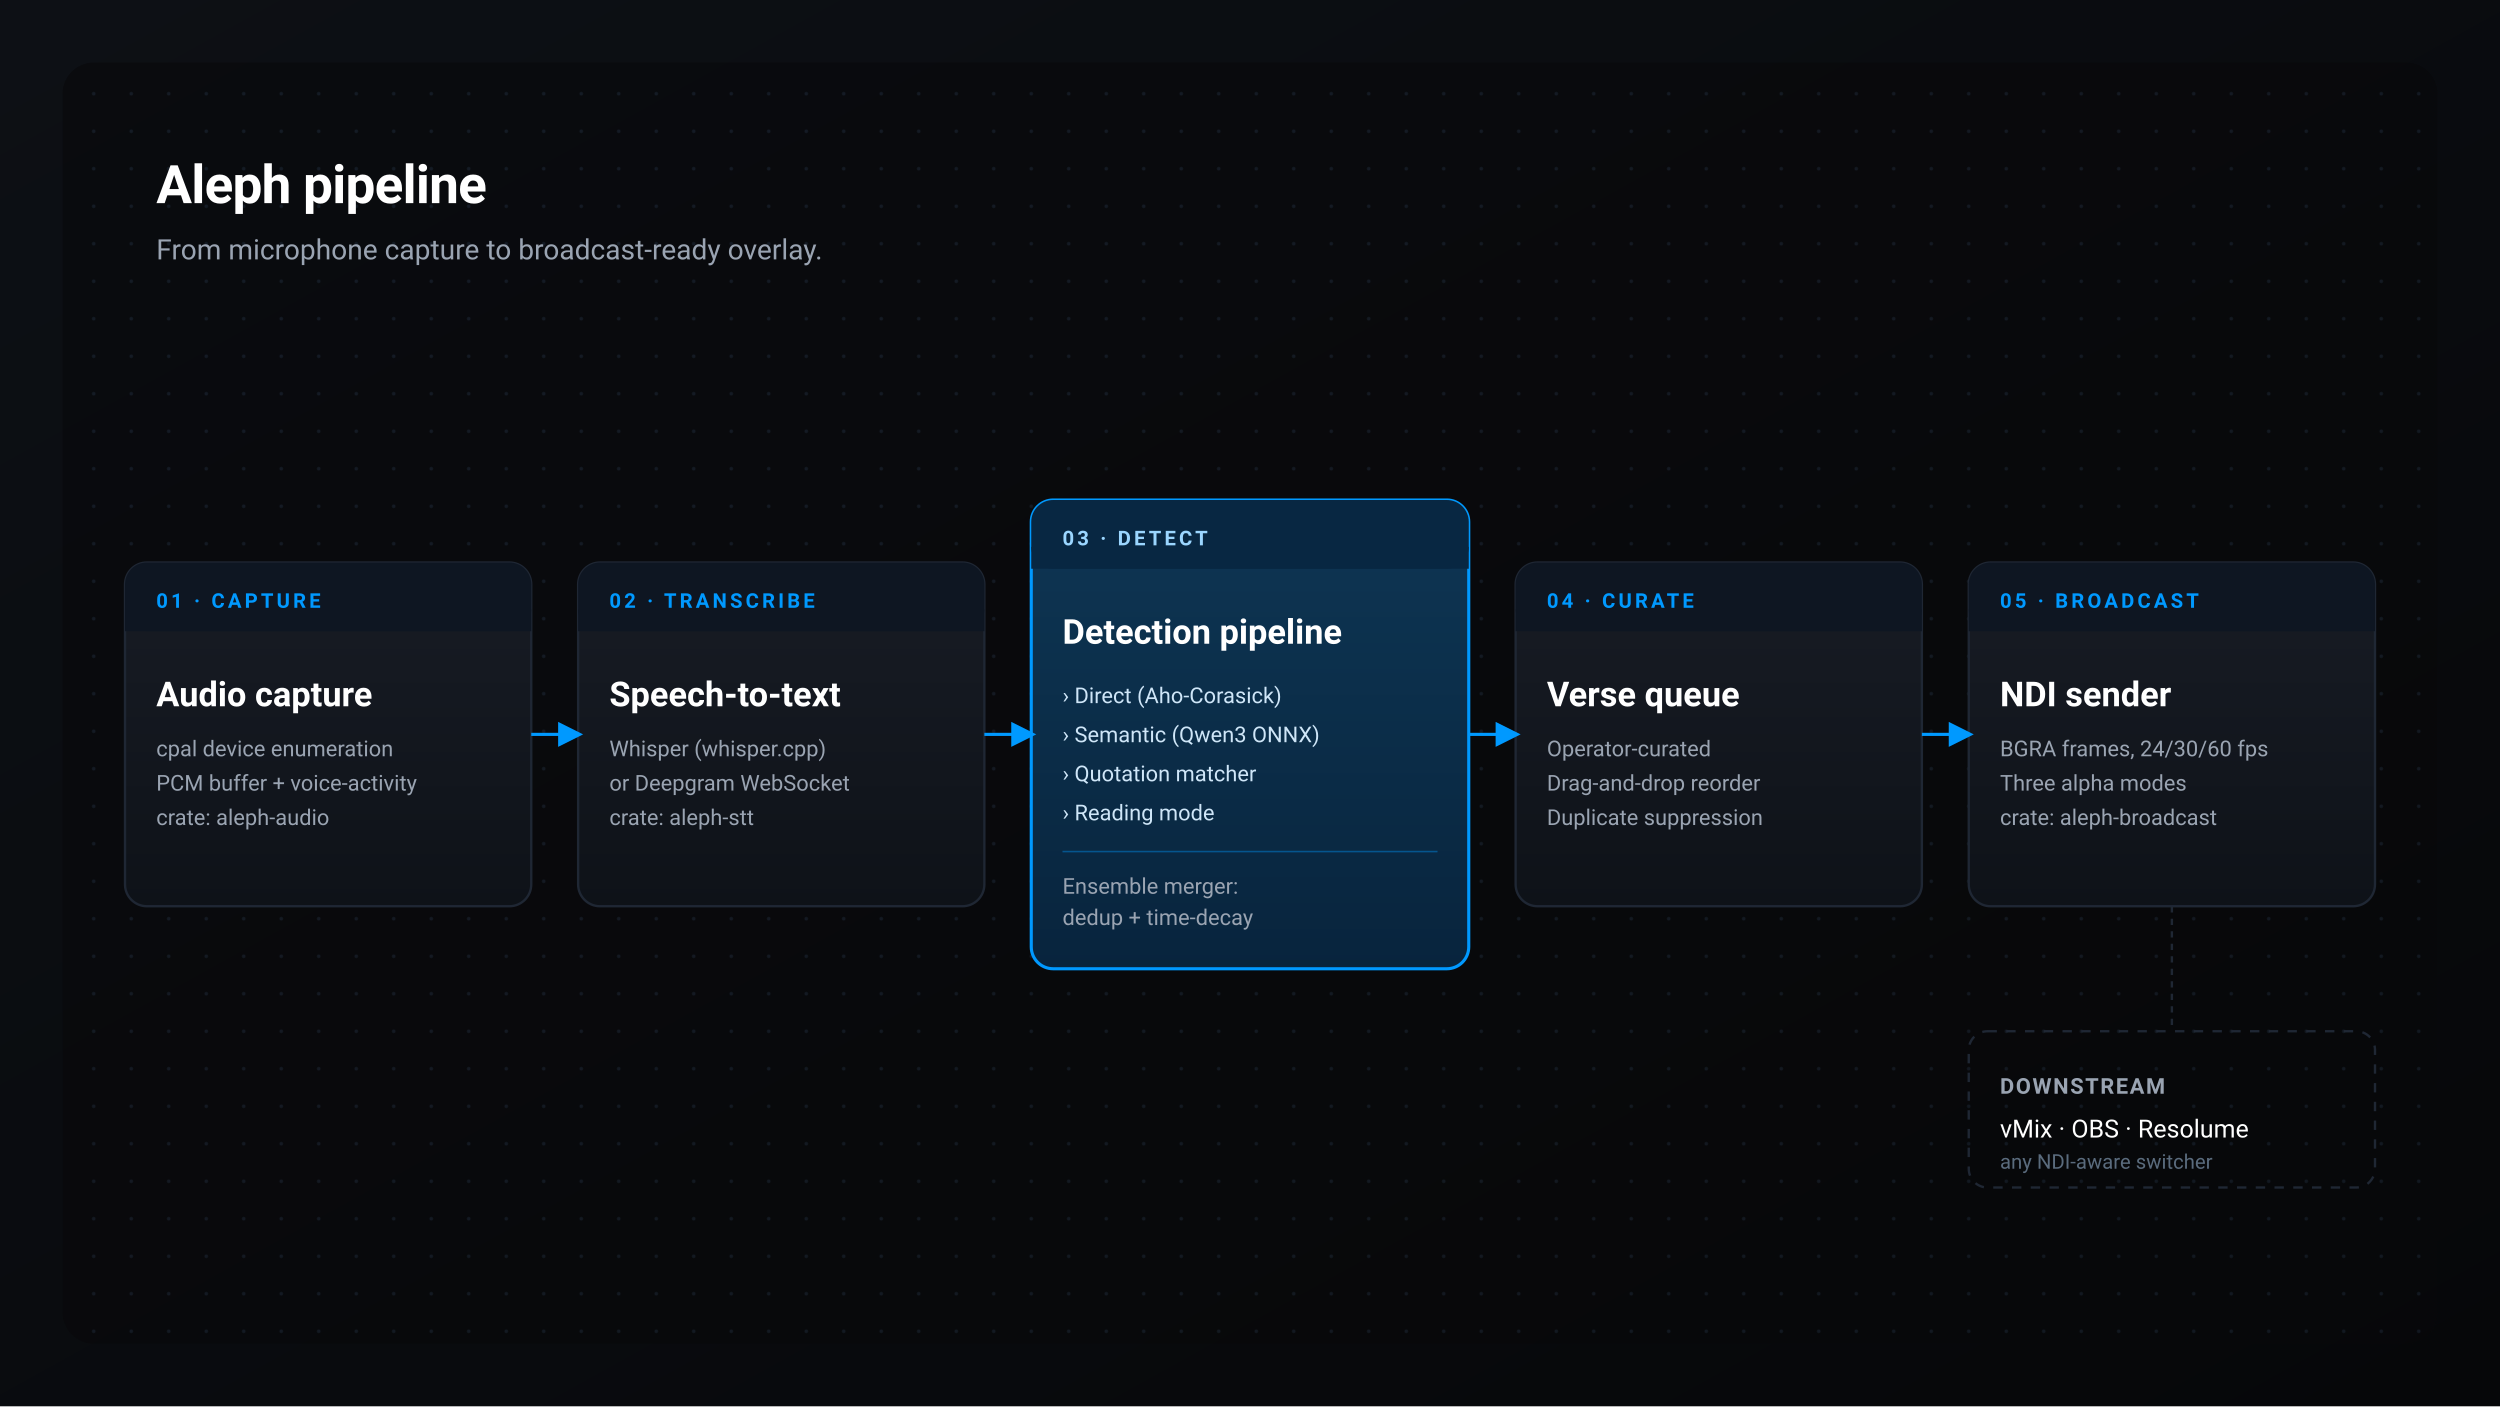
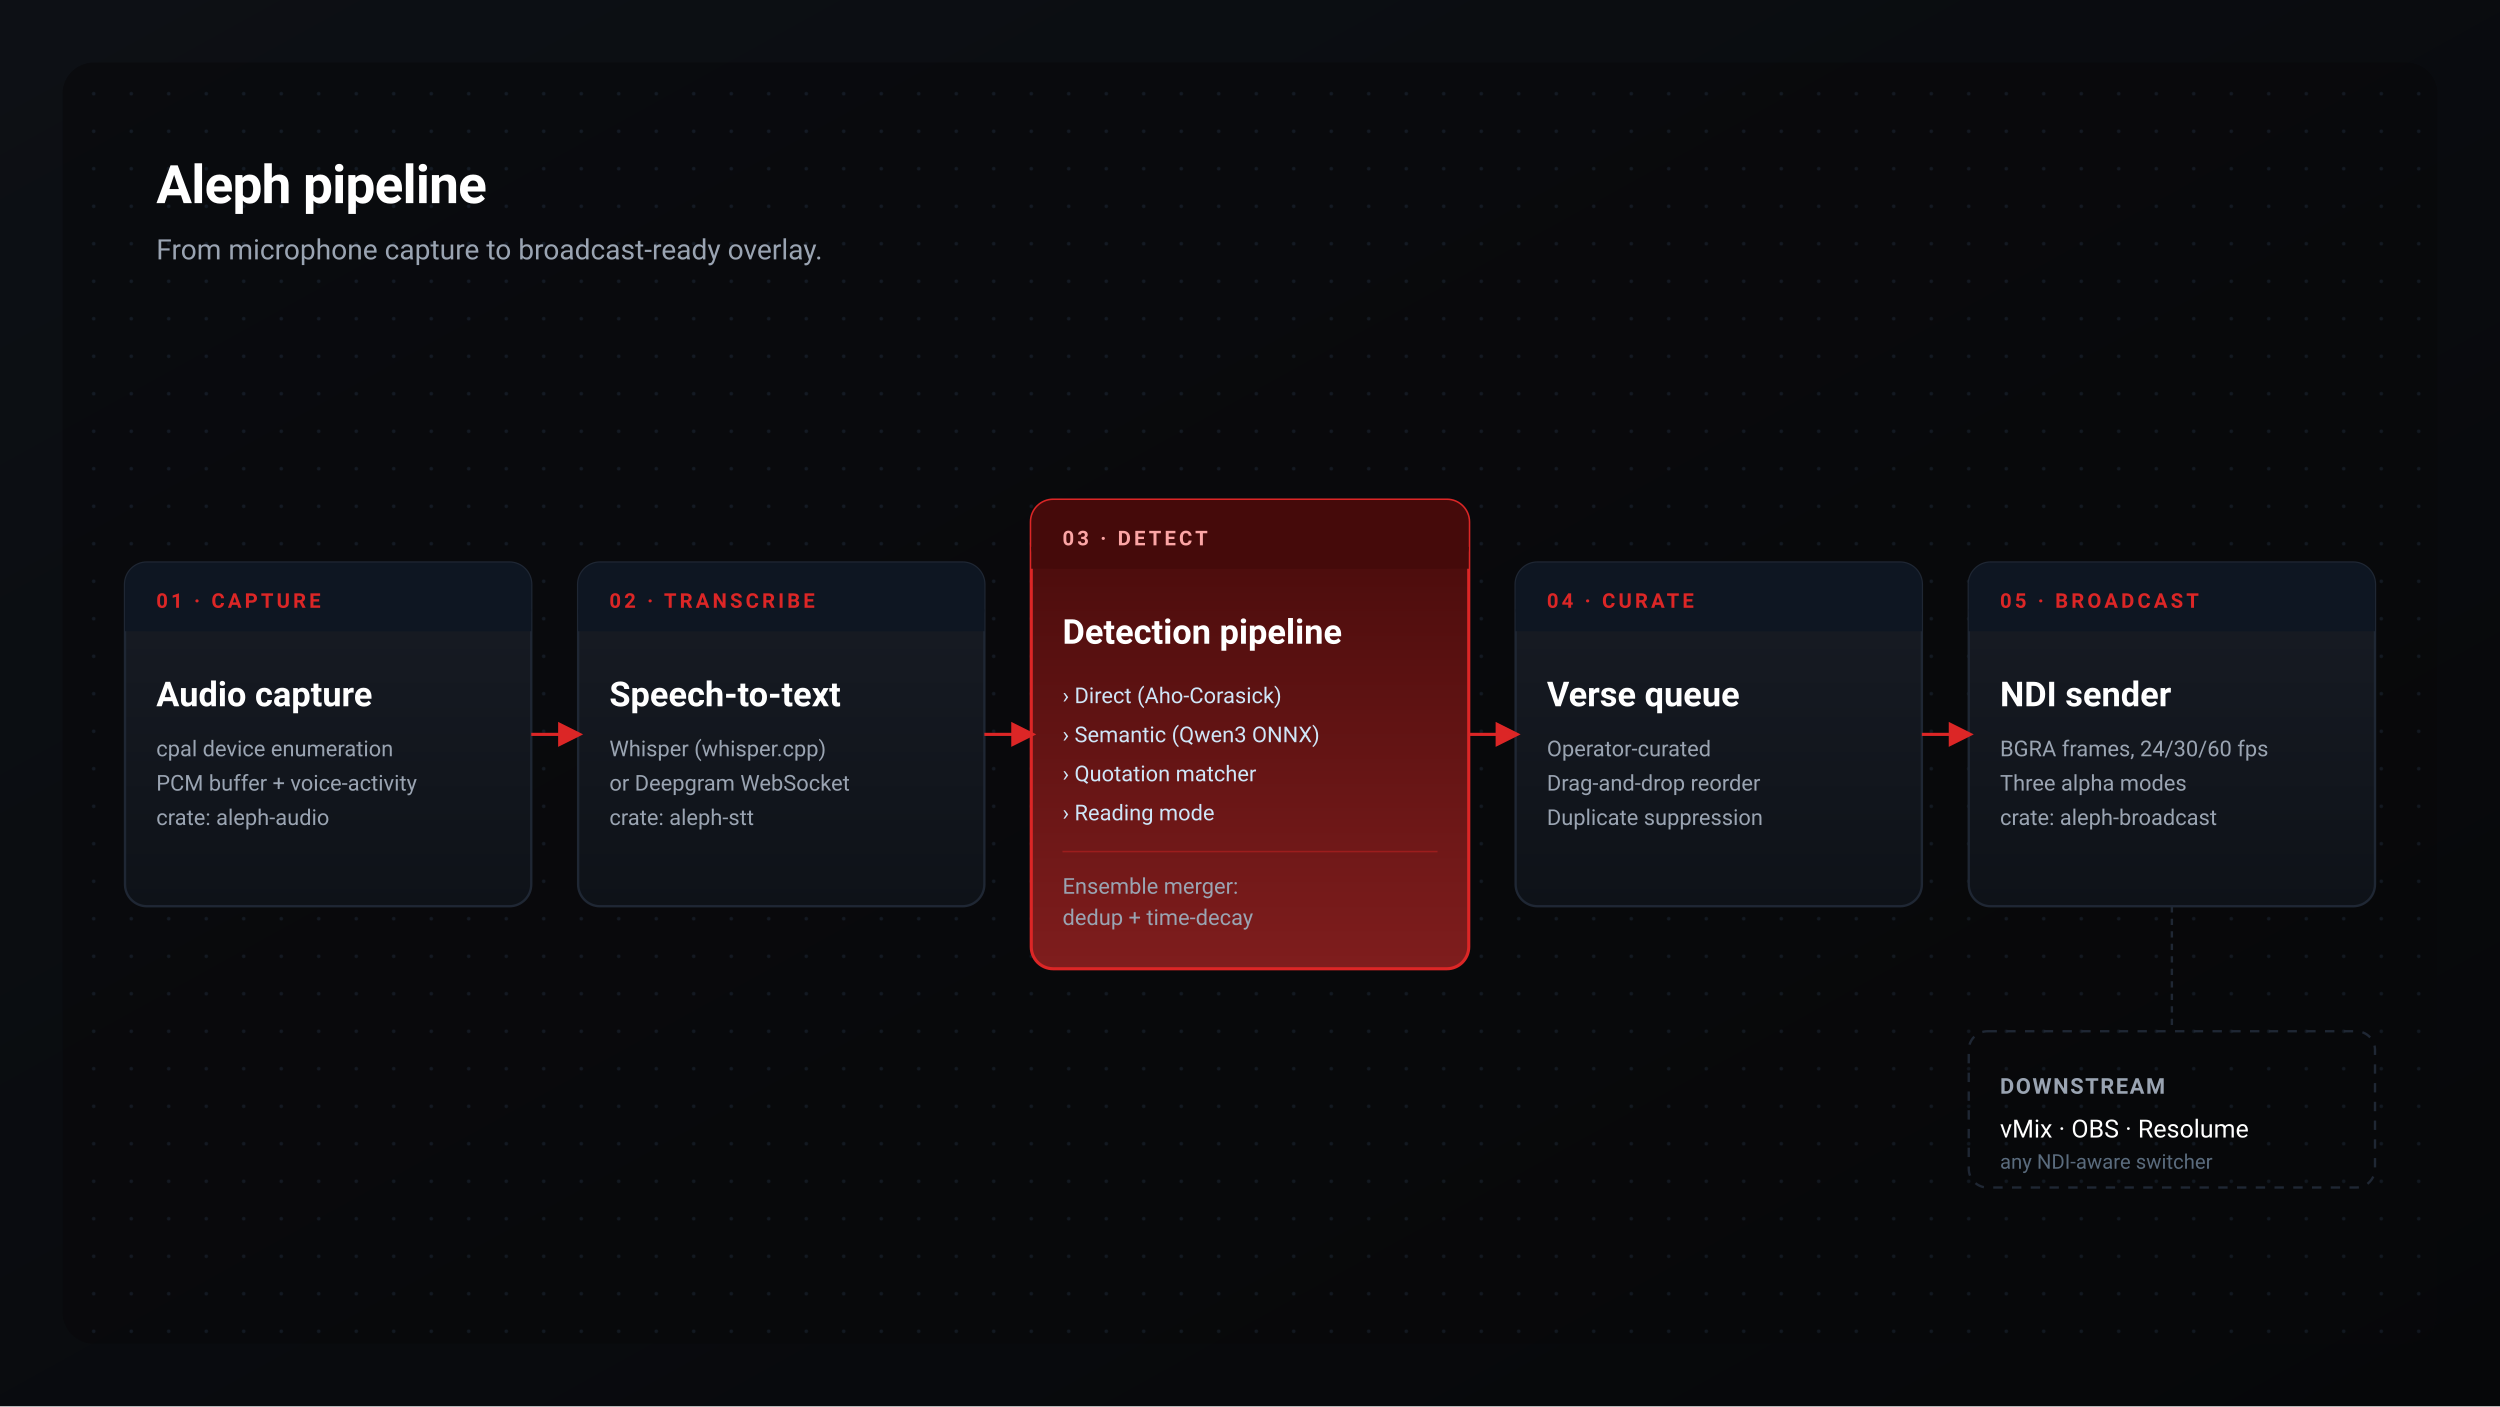
<svg xmlns="http://www.w3.org/2000/svg" viewBox="0 0 1600 900" role="img" aria-label="Aleph pipeline: audio capture flows through speech-to-text, detection, queue, and NDI broadcast">
  <defs>
    <pattern id="pf-dots" patternUnits="userSpaceOnUse" width="24" height="24">
      <rect width="24" height="24" fill="#070709" />
      <circle cx="12" cy="12" r="1.2" fill="#1a2330" />
    </pattern>
    <linearGradient id="pf-bg" x1="0" y1="0" x2="1" y2="1">
      <stop offset="0" stop-color="#0d1015" />
      <stop offset="1" stop-color="#060709" />
    </linearGradient>
    <linearGradient id="pf-box" x1="0" y1="0" x2="0" y2="1">
      <stop offset="0" stop-color="#181c25" />
      <stop offset="1" stop-color="#0e1218" />
    </linearGradient>
    <linearGradient id="pf-box-accent" x1="0" y1="0" x2="0" y2="1">
-       <stop offset="0" stop-color="#0e3654" />
-       <stop offset="1" stop-color="#08243d" />
+       <stop offset="0" stop-color="#450a0a" />
+       <stop offset="1" stop-color="#7f1d1d" />
    </linearGradient>
    <marker id="pf-arrow" viewBox="0 0 10 10" refX="8" refY="5" markerWidth="8" markerHeight="8" orient="auto-start-reverse">
-       <path d="M 0 0 L 10 5 L 0 10 z" fill="#0099ff" />
+       <path d="M 0 0 L 10 5 L 0 10 z" fill="#dc2626" />
    </marker>
  </defs>
  <rect width="1600" height="900" fill="url(#pf-bg)" />
  <rect x="40" y="40" width="1520" height="820" rx="20" fill="url(#pf-dots)" opacity="0.55" />
  <g font-family="ui-sans-serif, system-ui, -apple-system, BlinkMacSystemFont, 'Segoe UI', Roboto, Helvetica, Arial, sans-serif" fill="#ffffff">
    <text x="100" y="130" font-size="34" font-weight="600" letter-spacing="-0.5">Aleph pipeline</text>
    <text x="100" y="166" font-size="18" fill="#9aa4b2" font-weight="400">From microphone capture to broadcast-ready overlay.</text>
  </g>
  <g font-family="ui-sans-serif, system-ui, -apple-system, BlinkMacSystemFont, 'Segoe UI', Roboto, Helvetica, Arial, sans-serif">
    <g transform="translate(80 360)">
      <rect width="260" height="220" rx="14" fill="url(#pf-box)" stroke="#1f2734" stroke-width="1.5" />
      <rect x="0" y="0" width="260" height="44" rx="14" fill="#0e1622" />
      <rect x="0" y="30" width="260" height="14" fill="#0e1622" />
-       <text x="20" y="29" font-size="13" fill="#0099ff" font-weight="600" letter-spacing="2">01 · CAPTURE</text>
+       <text x="20" y="29" font-size="13" fill="#dc2626" font-weight="600" letter-spacing="2">01 · CAPTURE</text>
      <text x="20" y="92" font-size="22" fill="#ffffff" font-weight="600">Audio capture</text>
      <text x="20" y="124" font-size="14" fill="#9aa4b2">cpal device enumeration</text>
      <text x="20" y="146" font-size="14" fill="#9aa4b2">PCM buffer + voice-activity</text>
      <text x="20" y="168" font-size="14" fill="#9aa4b2">crate: aleph-audio</text>
    </g>
    <g transform="translate(370 360)">
      <rect width="260" height="220" rx="14" fill="url(#pf-box)" stroke="#1f2734" stroke-width="1.5" />
      <rect x="0" y="0" width="260" height="44" rx="14" fill="#0e1622" />
      <rect x="0" y="30" width="260" height="14" fill="#0e1622" />
-       <text x="20" y="29" font-size="13" fill="#0099ff" font-weight="600" letter-spacing="2">02 · TRANSCRIBE</text>
+       <text x="20" y="29" font-size="13" fill="#dc2626" font-weight="600" letter-spacing="2">02 · TRANSCRIBE</text>
      <text x="20" y="92" font-size="22" fill="#ffffff" font-weight="600">Speech-to-text</text>
      <text x="20" y="124" font-size="14" fill="#9aa4b2">Whisper (whisper.cpp)</text>
      <text x="20" y="146" font-size="14" fill="#9aa4b2">or Deepgram WebSocket</text>
      <text x="20" y="168" font-size="14" fill="#9aa4b2">crate: aleph-stt</text>
    </g>
    <g transform="translate(660 320)">
-       <rect width="280" height="300" rx="14" fill="url(#pf-box-accent)" stroke="#0099ff" stroke-width="2" />
-       <rect x="0" y="0" width="280" height="44" rx="14" fill="#082742" />
-       <rect x="0" y="30" width="280" height="14" fill="#082742" />
-       <text x="20" y="29" font-size="13" fill="#9bd6ff" font-weight="600" letter-spacing="2">03 · DETECT</text>
+       <rect width="280" height="300" rx="14" fill="url(#pf-box-accent)" stroke="#dc2626" stroke-width="2" />
+       <rect x="0" y="0" width="280" height="44" rx="14" fill="#450a0a" />
+       <rect x="0" y="30" width="280" height="14" fill="#450a0a" />
+       <text x="20" y="29" font-size="13" fill="#fca5a5" font-weight="600" letter-spacing="2">03 · DETECT</text>
      <text x="20" y="92" font-size="22" fill="#ffffff" font-weight="600">Detection pipeline</text>
      <g font-size="14" fill="#cfe6f8">
        <text x="20" y="130">› Direct (Aho-Corasick)</text>
        <text x="20" y="155">› Semantic (Qwen3 ONNX)</text>
        <text x="20" y="180">› Quotation matcher</text>
        <text x="20" y="205">› Reading mode</text>
      </g>
-       <line x1="20" y1="225" x2="260" y2="225" stroke="#0099ff" stroke-width="1" opacity="0.4" />
+       <line x1="20" y1="225" x2="260" y2="225" stroke="#dc2626" stroke-width="1" opacity="0.4" />
      <text x="20" y="252" font-size="14" fill="#9aa4b2">Ensemble merger:</text>
      <text x="20" y="272" font-size="14" fill="#9aa4b2">dedup + time-decay</text>
    </g>
    <g transform="translate(970 360)">
      <rect width="260" height="220" rx="14" fill="url(#pf-box)" stroke="#1f2734" stroke-width="1.5" />
      <rect x="0" y="0" width="260" height="44" rx="14" fill="#0e1622" />
      <rect x="0" y="30" width="260" height="14" fill="#0e1622" />
-       <text x="20" y="29" font-size="13" fill="#0099ff" font-weight="600" letter-spacing="2">04 · CURATE</text>
+       <text x="20" y="29" font-size="13" fill="#dc2626" font-weight="600" letter-spacing="2">04 · CURATE</text>
      <text x="20" y="92" font-size="22" fill="#ffffff" font-weight="600">Verse queue</text>
      <text x="20" y="124" font-size="14" fill="#9aa4b2">Operator-curated</text>
      <text x="20" y="146" font-size="14" fill="#9aa4b2">Drag-and-drop reorder</text>
      <text x="20" y="168" font-size="14" fill="#9aa4b2">Duplicate suppression</text>
    </g>
    <g transform="translate(1260 360)">
      <rect width="260" height="220" rx="14" fill="url(#pf-box)" stroke="#1f2734" stroke-width="1.5" />
      <rect x="0" y="0" width="260" height="44" rx="14" fill="#0e1622" />
      <rect x="0" y="30" width="260" height="14" fill="#0e1622" />
-       <text x="20" y="29" font-size="13" fill="#0099ff" font-weight="600" letter-spacing="2">05 · BROADCAST</text>
+       <text x="20" y="29" font-size="13" fill="#dc2626" font-weight="600" letter-spacing="2">05 · BROADCAST</text>
      <text x="20" y="92" font-size="22" fill="#ffffff" font-weight="600">NDI sender</text>
      <text x="20" y="124" font-size="14" fill="#9aa4b2">BGRA frames, 24/30/60 fps</text>
      <text x="20" y="146" font-size="14" fill="#9aa4b2">Three alpha modes</text>
      <text x="20" y="168" font-size="14" fill="#9aa4b2">crate: aleph-broadcast</text>
    </g>
-     <g stroke="#0099ff" stroke-width="2" fill="none">
+     <g stroke="#dc2626" stroke-width="2" fill="none">
      <line x1="340" y1="470" x2="370" y2="470" marker-end="url(#pf-arrow)" />
      <line x1="630" y1="470" x2="660" y2="470" marker-end="url(#pf-arrow)" />
      <line x1="940" y1="470" x2="970" y2="470" marker-end="url(#pf-arrow)" />
      <line x1="1230" y1="470" x2="1260" y2="470" marker-end="url(#pf-arrow)" />
    </g>
    <g transform="translate(1260 660)">
      <rect width="260" height="100" rx="12" fill="none" stroke="#1f2734" stroke-width="1.5" stroke-dasharray="6 6" />
      <text x="20" y="40" font-size="14" fill="#9aa4b2" font-weight="600" letter-spacing="1">DOWNSTREAM</text>
      <text x="20" y="68" font-size="16" fill="#ffffff">vMix · OBS · Resolume</text>
      <text x="20" y="88" font-size="13" fill="#5a6b7d">any NDI-aware switcher</text>
    </g>
    <line x1="1390" y1="580" x2="1390" y2="660" stroke="#1f2734" stroke-width="1.5" stroke-dasharray="4 4" />
  </g>
</svg>
